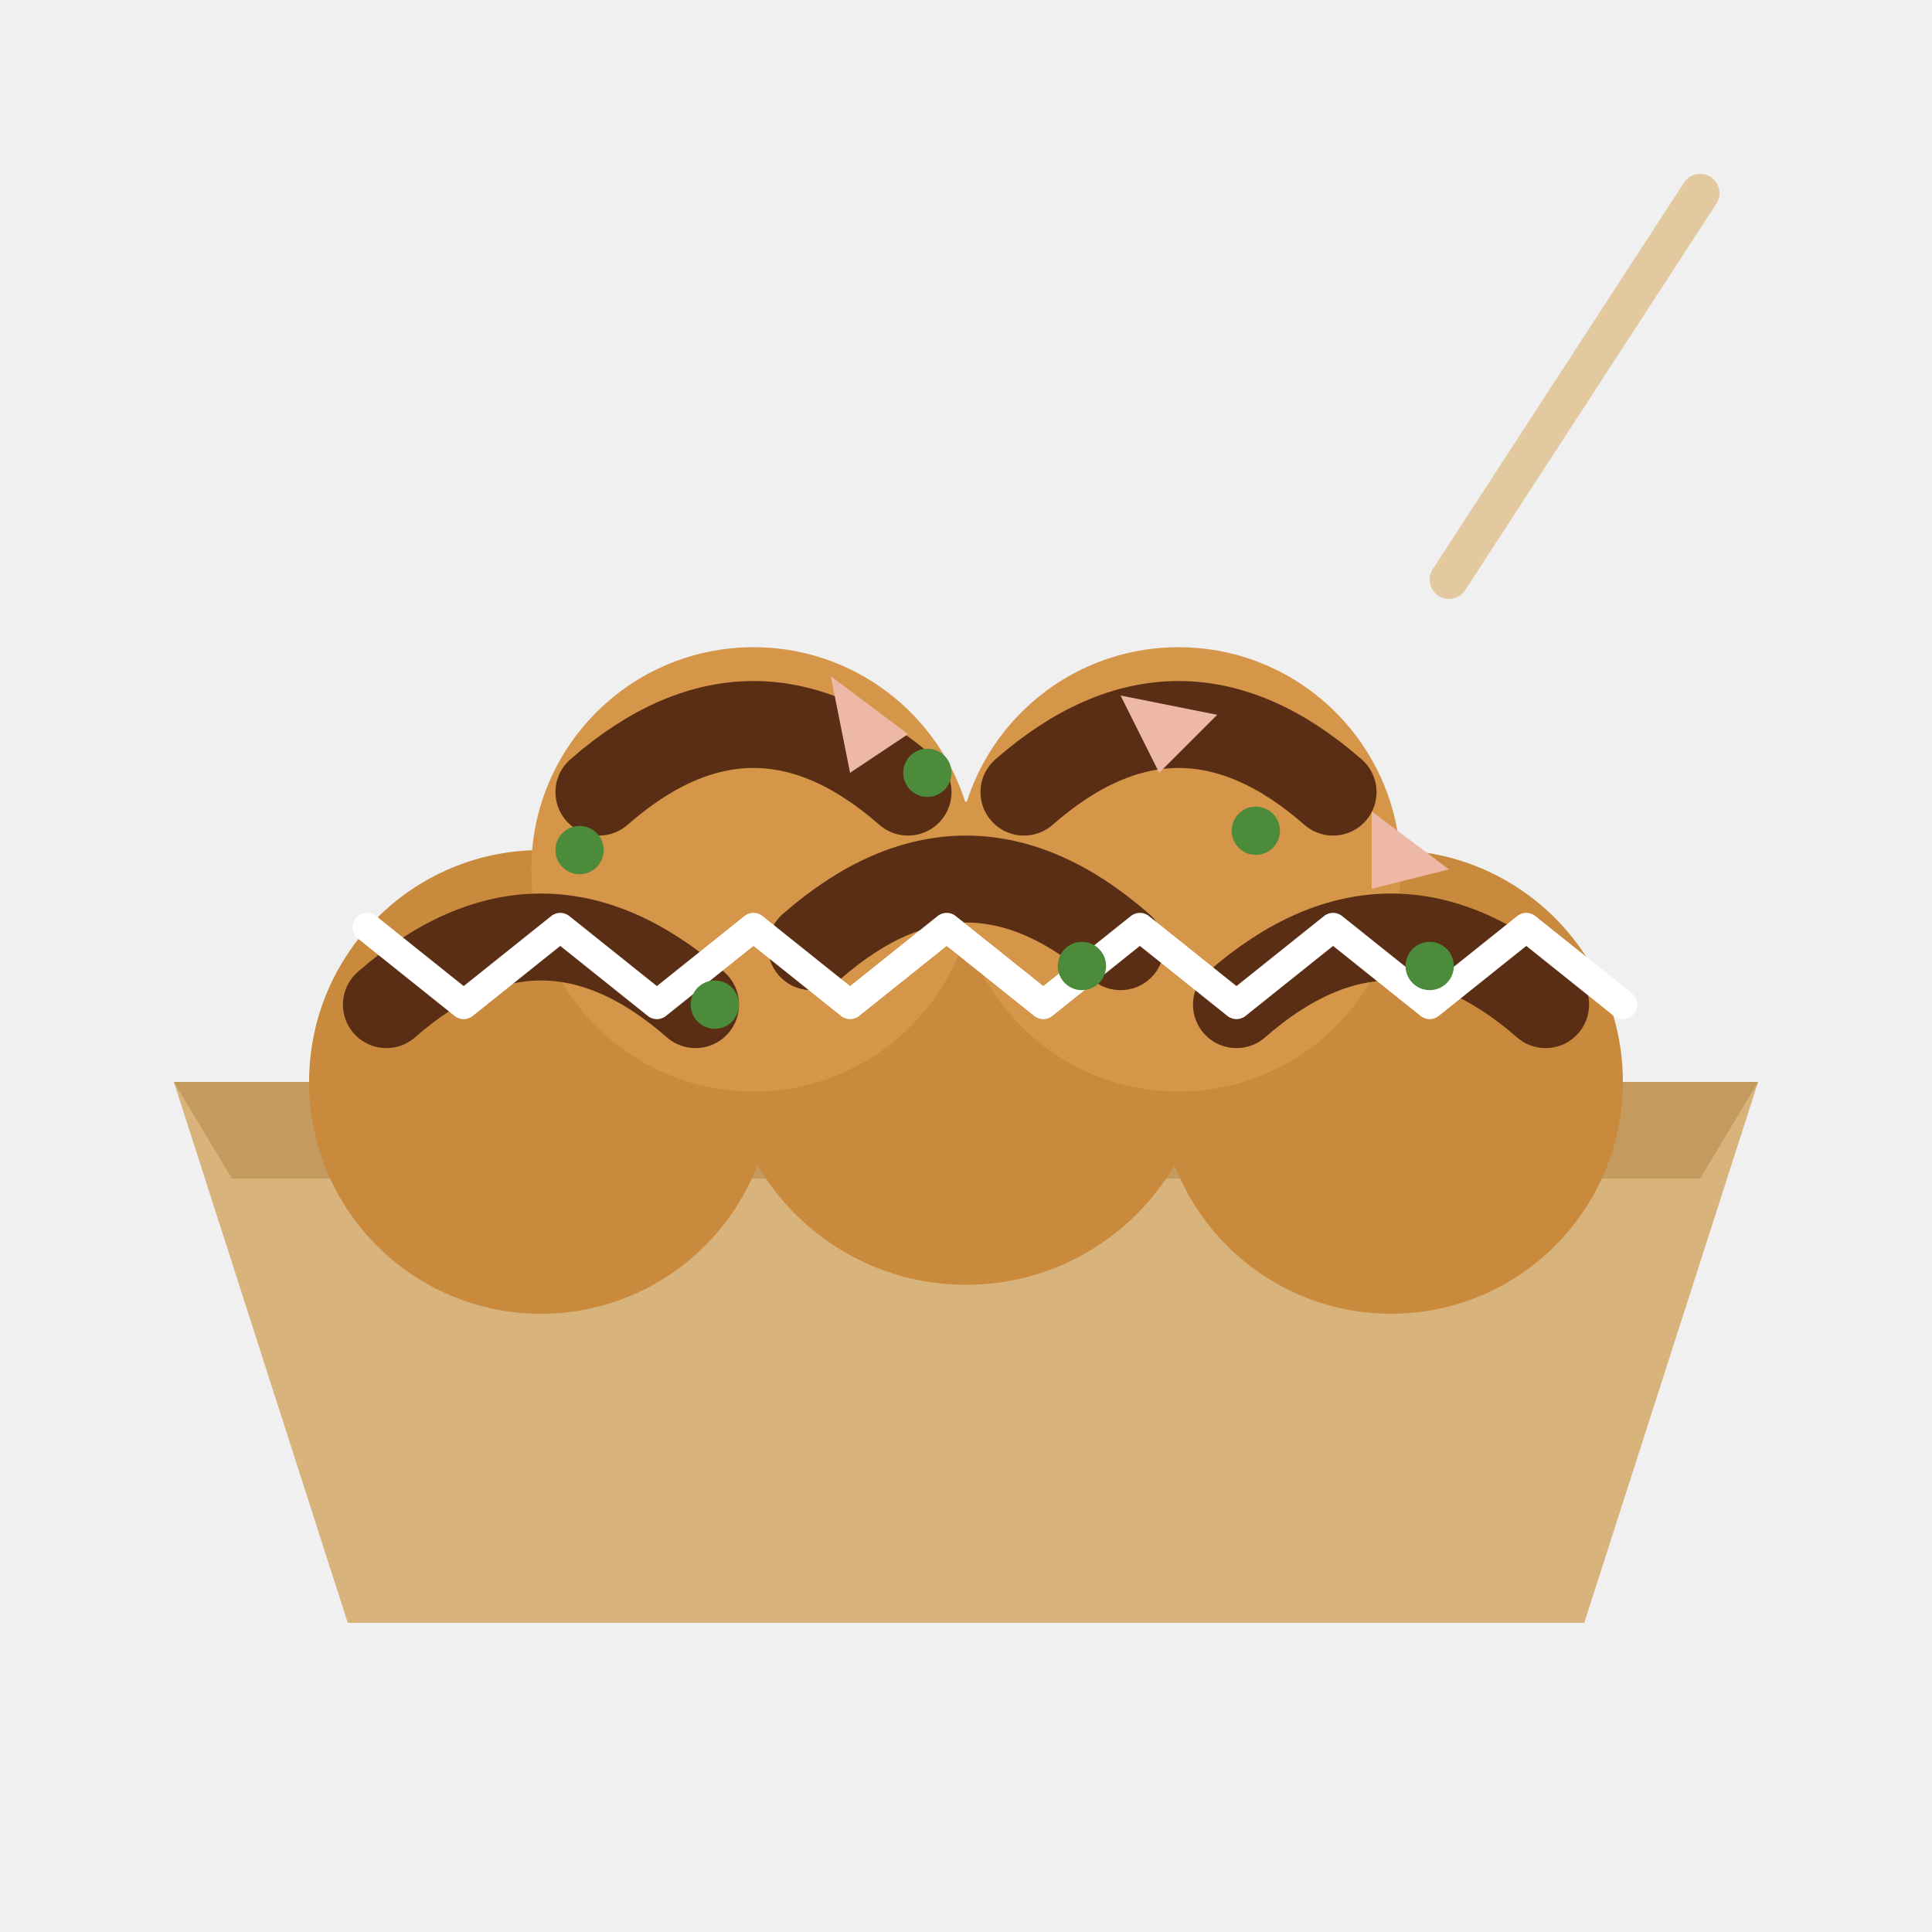
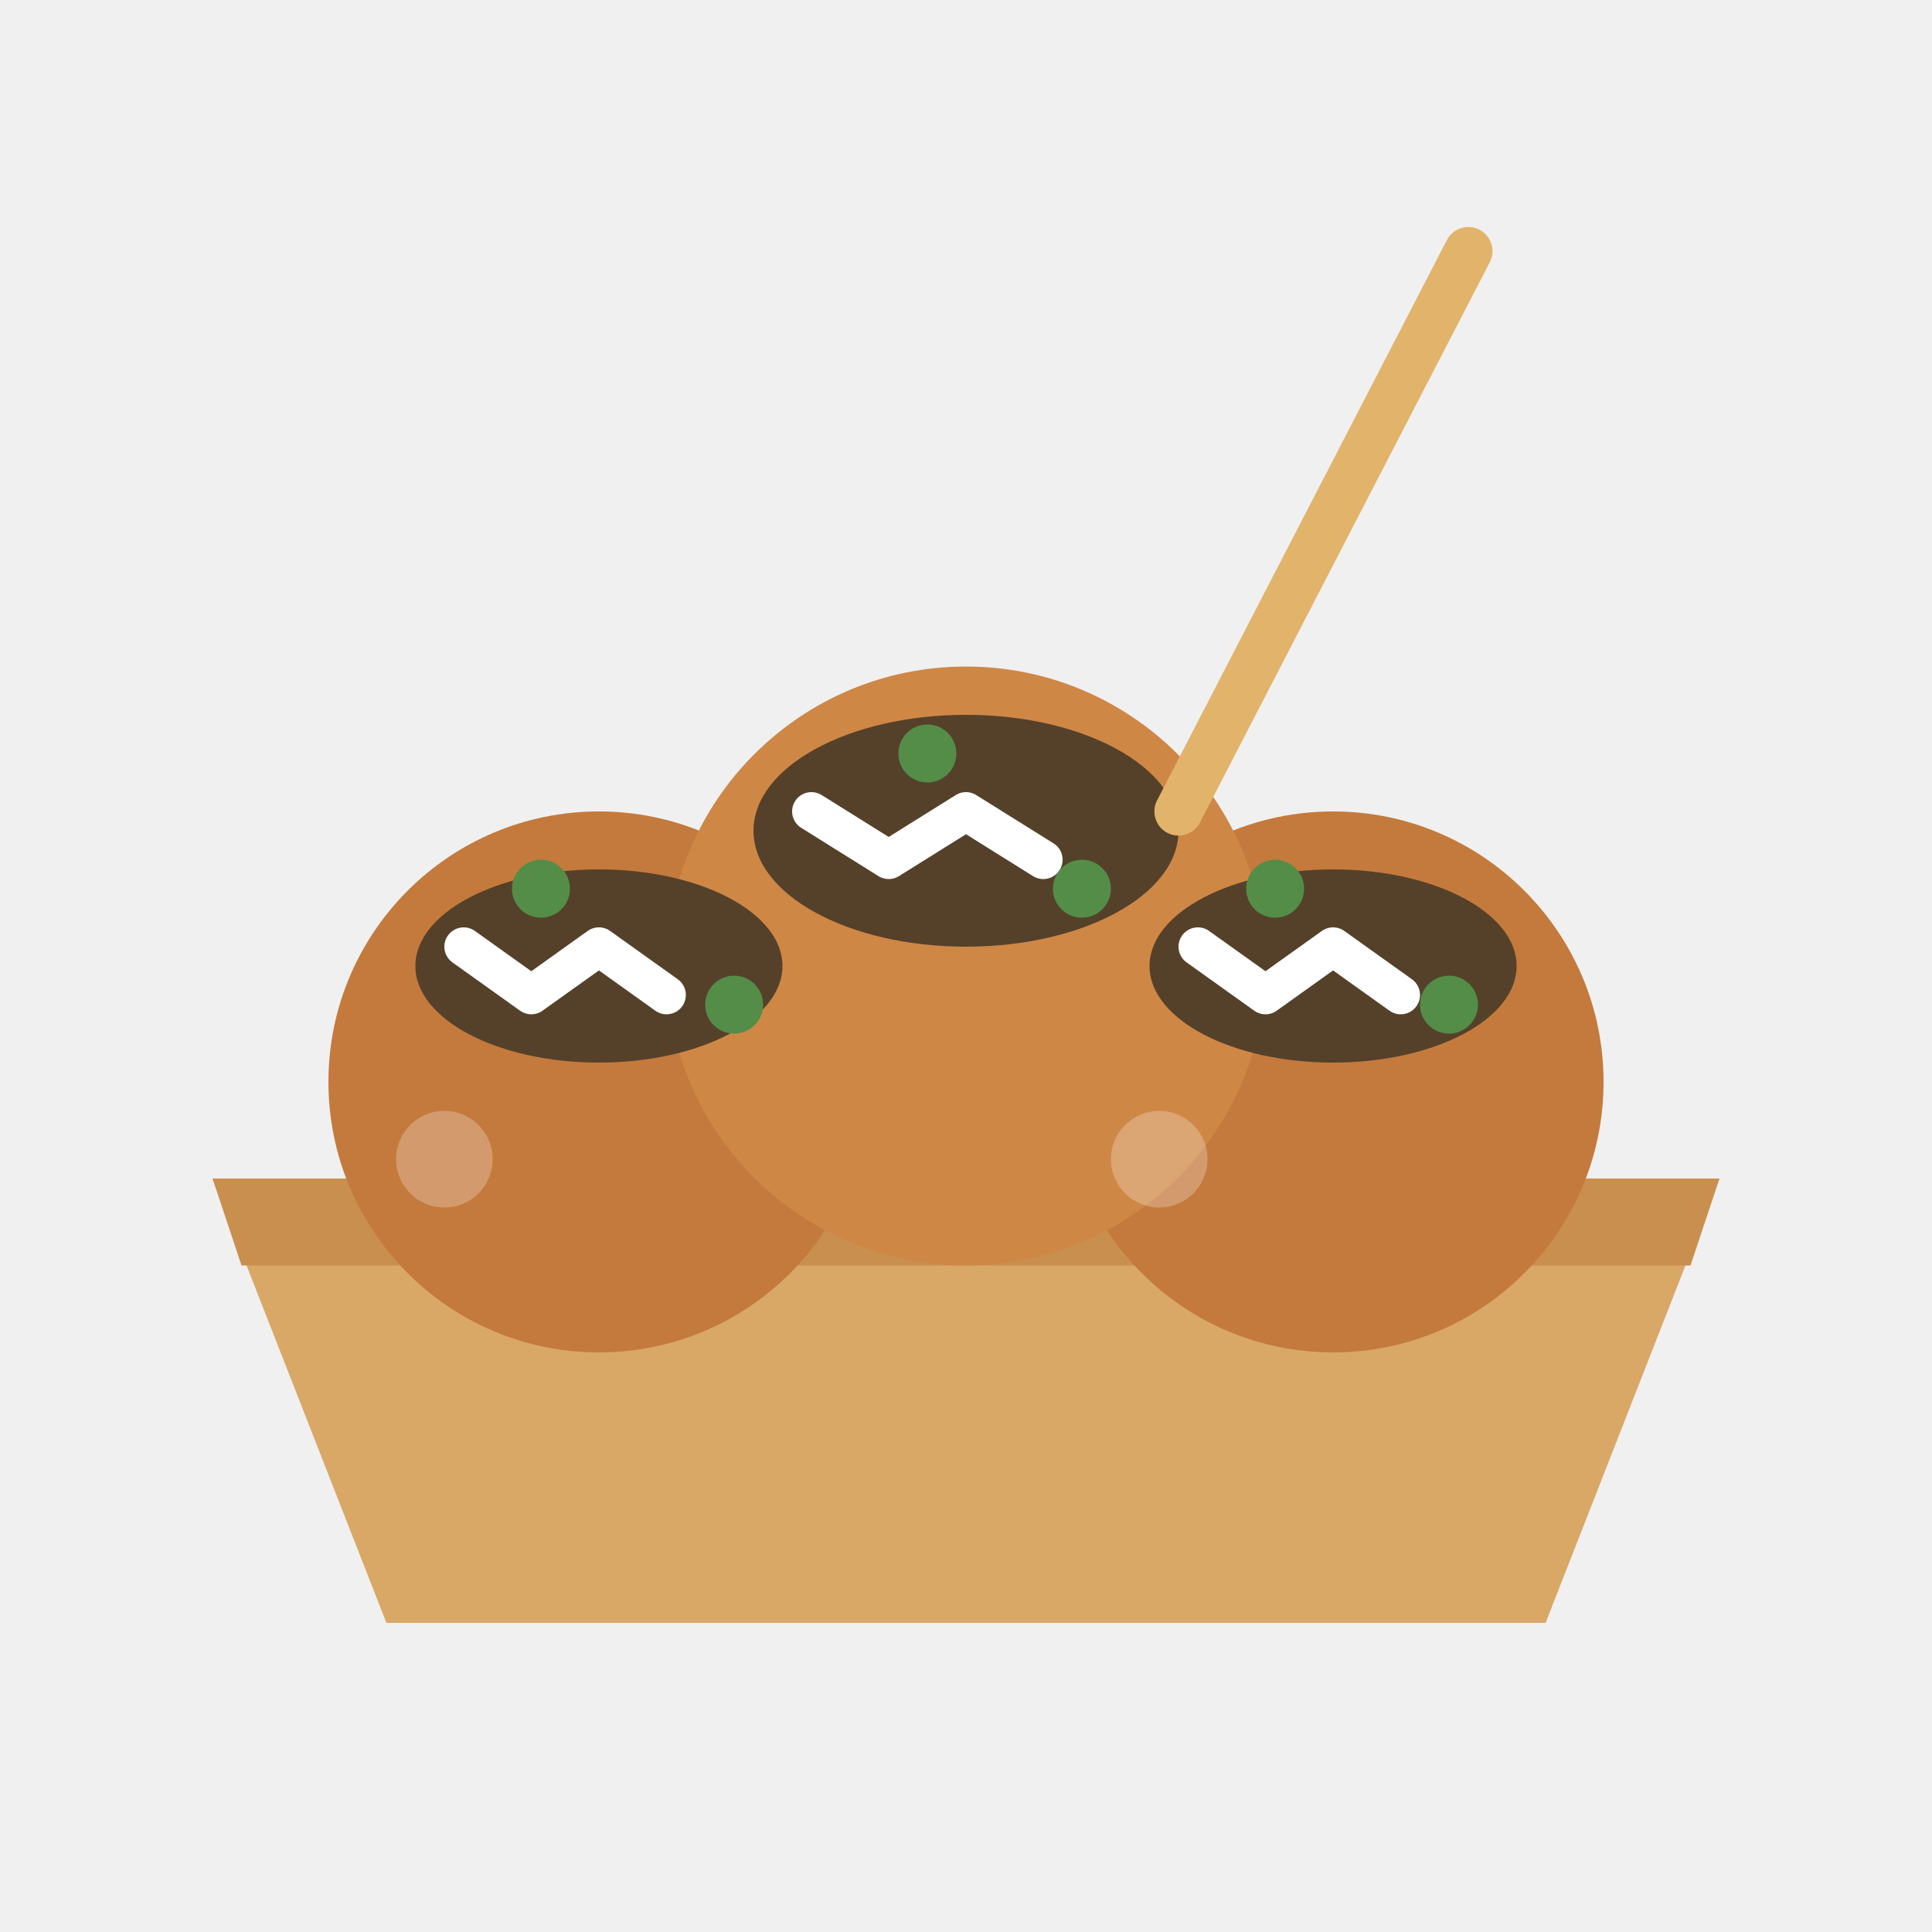
- <svg xmlns="http://www.w3.org/2000/svg" viewBox="0 0 200 200">
-   <polygon points="18,112 182,112 164,168 36,168" fill="#D9B37C" />
-   <polygon points="18,112 182,112 176,122 24,122" fill="#C49A5E" />
-   <circle cx="56" cy="112" r="24" fill="#C98A3D" />
-   <circle cx="100" cy="108" r="25" fill="#C98A3D" />
-   <circle cx="144" cy="112" r="24" fill="#C98A3D" />
-   <circle cx="78" cy="90" r="23" fill="#D6964A" />
-   <circle cx="122" cy="90" r="23" fill="#D6964A" />
-   <path d="M40 104q16-14 32 0M84 98q16-14 32 0M128 104q16-14 32 0M62 82q16-14 32 0M106 82q16-14 32 0" fill="none" stroke="#5A2E15" stroke-width="9" stroke-linecap="round" />
-   <path d="M38 96l10 8 10-8 10 8 10-8 10 8 10-8 10 8 10-8 10 8 10-8 10 8 10-8 10 8" fill="none" stroke="#FFFFFF" stroke-width="3" stroke-linecap="round" stroke-linejoin="round" />
-   <circle cx="60" cy="88" r="2.5" fill="#4C8B3A" />
-   <circle cx="96" cy="80" r="2.5" fill="#4C8B3A" />
-   <circle cx="130" cy="86" r="2.5" fill="#4C8B3A" />
-   <circle cx="112" cy="100" r="2.5" fill="#4C8B3A" />
-   <circle cx="74" cy="104" r="2.5" fill="#4C8B3A" />
-   <circle cx="148" cy="100" r="2.5" fill="#4C8B3A" />
-   <path d="M86 70l8 6-6 4zM116 72l10 2-6 6zM142 84l8 6-8 2z" fill="#EDB8A6" />
-   <path d="M150 60l26-40" stroke="#E2C9A0" stroke-width="4" stroke-linecap="round" />
+ <svg xmlns="http://www.w3.org/2000/svg" viewBox="0 0 200 200" width="200" height="200">
+   <path d="M22 122 H178 L160 168 H40 Z" fill="#D9A866" />
+   <path d="M22 122 H178 L175 131 H25 Z" fill="#C98F4E" />
+   <circle cx="62" cy="112" r="28" fill="#C47A3C" />
+   <circle cx="138" cy="112" r="28" fill="#C47A3C" />
+   <circle cx="100" cy="100" r="31" fill="#CF8746" />
+   <ellipse cx="62" cy="100" rx="19" ry="10" fill="#55412A" />
+   <ellipse cx="138" cy="100" rx="19" ry="10" fill="#55412A" />
+   <ellipse cx="100" cy="86" rx="22" ry="12" fill="#55412A" />
+   <path d="M48 98 l7 5 l7 -5 l7 5" fill="none" stroke="#FFFFFF" stroke-width="4" stroke-linecap="round" stroke-linejoin="round" />
+   <path d="M124 98 l7 5 l7 -5 l7 5" fill="none" stroke="#FFFFFF" stroke-width="4" stroke-linecap="round" stroke-linejoin="round" />
+   <path d="M84 84 l8 5 l8 -5 l8 5" fill="none" stroke="#FFFFFF" stroke-width="4" stroke-linecap="round" stroke-linejoin="round" />
+   <circle cx="56" cy="92" r="3" fill="#548D48" />
+   <circle cx="76" cy="104" r="3" fill="#548D48" />
+   <circle cx="96" cy="78" r="3" fill="#548D48" />
+   <circle cx="112" cy="92" r="3" fill="#548D48" />
+   <circle cx="132" cy="92" r="3" fill="#548D48" />
+   <circle cx="150" cy="104" r="3" fill="#548D48" />
+   <circle cx="46" cy="120" r="5" fill="#FFFFFF" opacity="0.25" />
+   <circle cx="120" cy="120" r="5" fill="#FFFFFF" opacity="0.25" />
+   <path d="M152 26 L122 84" fill="none" stroke="#E2B36B" stroke-width="5" stroke-linecap="round" stroke-linejoin="round" />
</svg>
